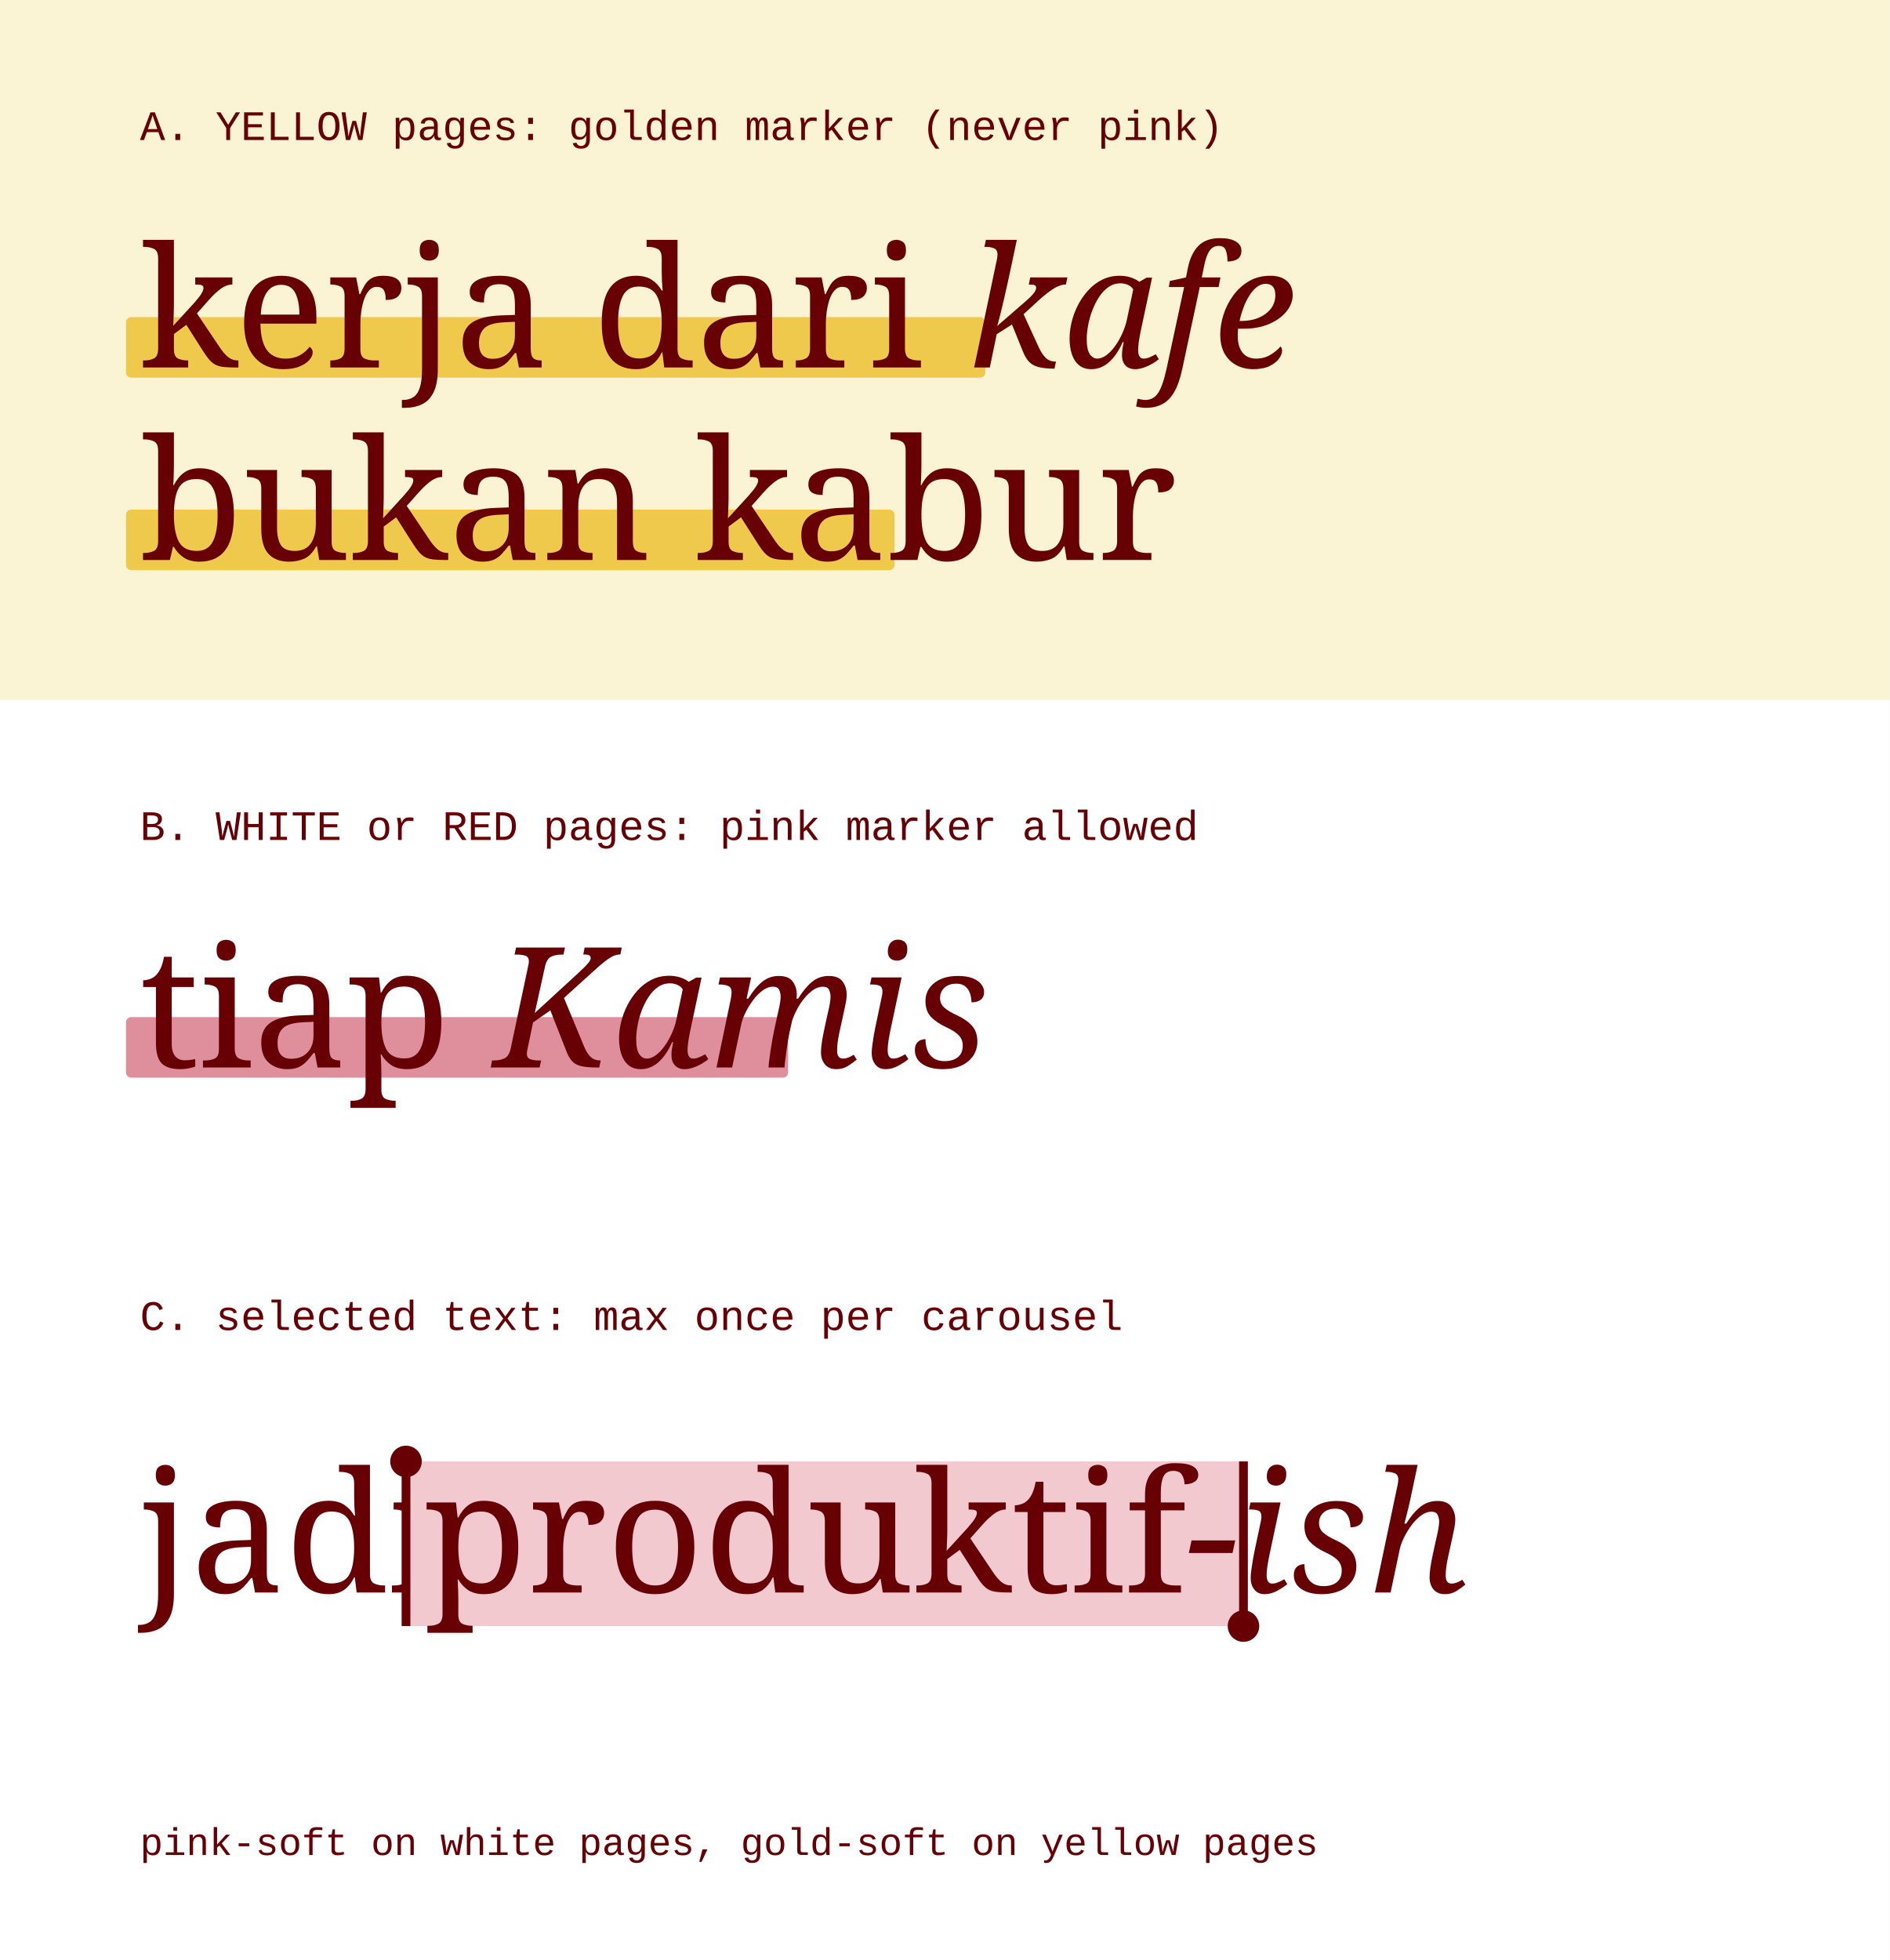
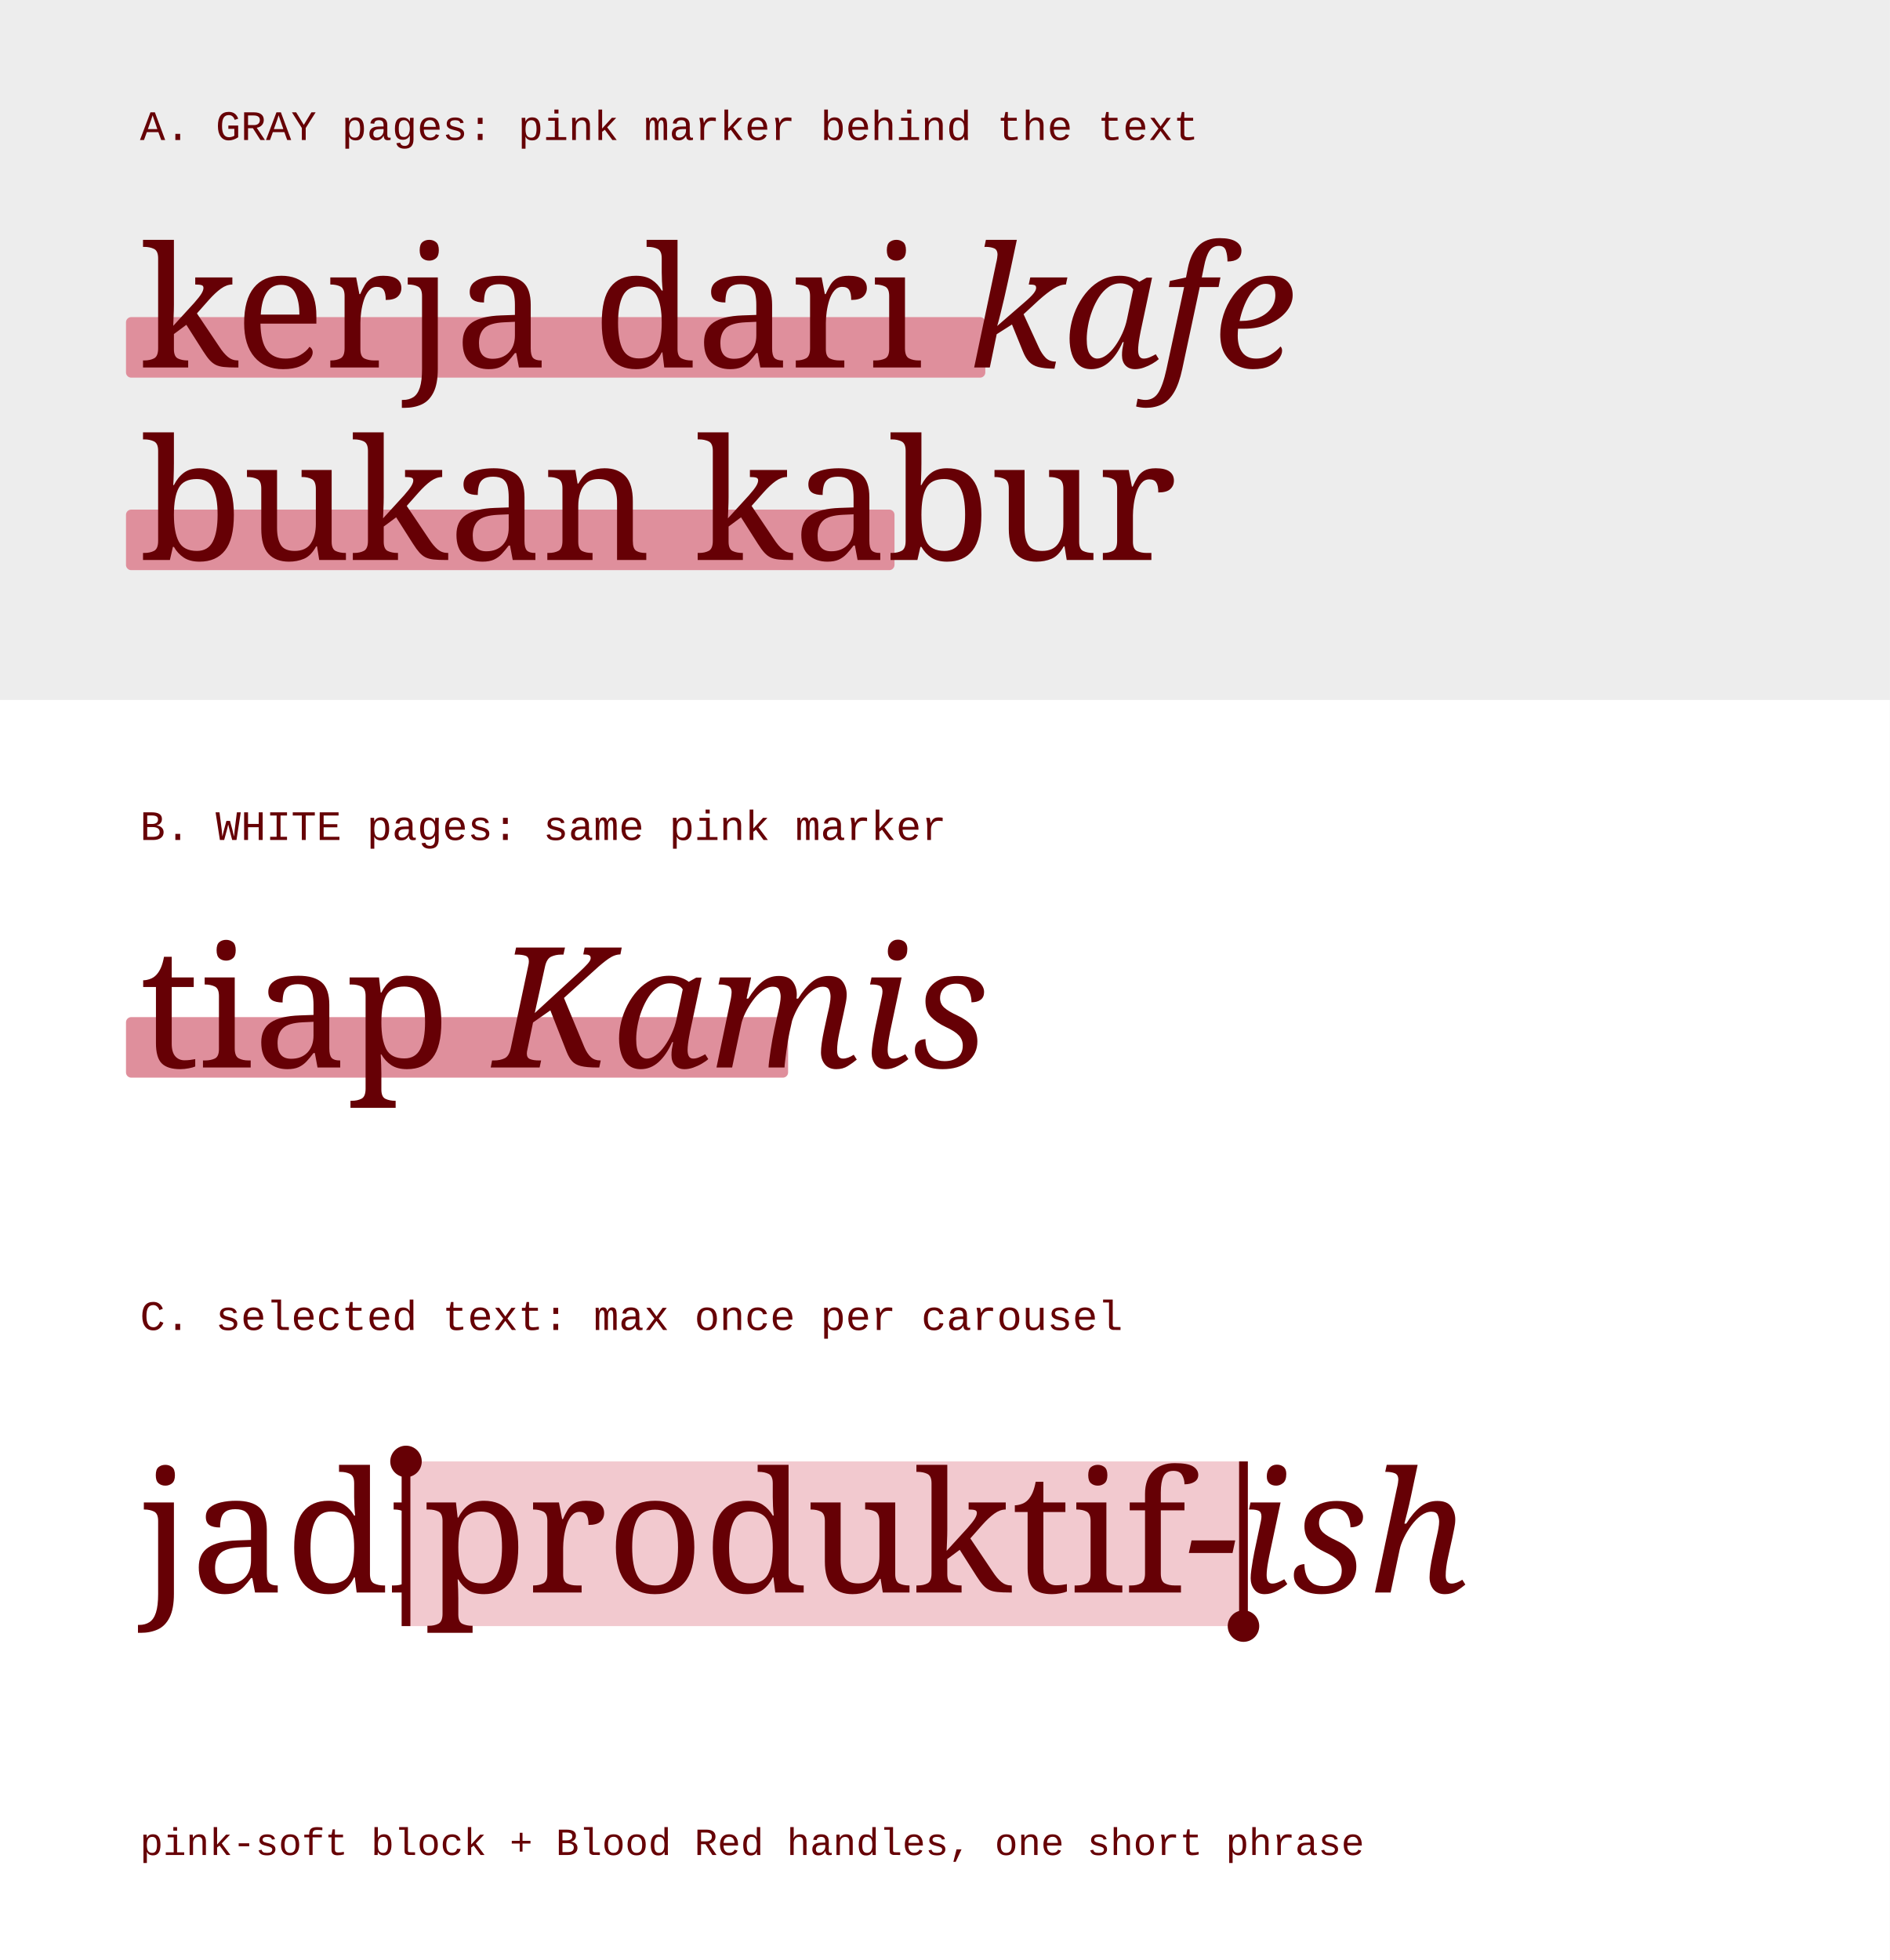
<svg xmlns="http://www.w3.org/2000/svg" width="1080" height="1120" viewBox="0 0 1080 1120">
  <defs />
-   <rect width="1080" height="400" fill="#FAF4D4" />
+   <rect width="1080" height="400" fill="#EDEDED" />
  <rect y="400" width="1080" height="720" fill="#FFFFFF" />
-   <text x="80" y="80" font-family="'Courier Prime', 'Courier New', monospace" font-size="24" fill="#660005">A. YELLOW pages: golden marker (never pink)</text>
-   <rect x="72" y="181.2" width="491.1" height="34.6" rx="3" fill="#EFC94C" />
+   <text x="80" y="80" font-family="'Courier Prime', 'Courier New', monospace" font-size="24" fill="#660005">A. GRAY pages: pink marker behind the text</text>
+   <rect x="72" y="181.2" width="491.1" height="34.6" rx="3" fill="#DF8F9C" />
  <text x="80" y="210" font-family="'Instrument Serif', Georgia, serif" font-size="96" fill="#660005">kerja dari <tspan font-style="italic">kafe</tspan>
  </text>
-   <rect x="72" y="291.2" width="439.2" height="34.6" rx="3" fill="#EFC94C" />
+   <rect x="72" y="291.2" width="439.2" height="34.6" rx="3" fill="#DF8F9C" />
  <text x="80" y="320" font-family="'Instrument Serif', Georgia, serif" font-size="96" fill="#660005">bukan kabur</text>
-   <text x="80" y="480" font-family="'Courier Prime', 'Courier New', monospace" font-size="24" fill="#660005">B. WHITE or RED pages: pink marker allowed</text>
+   <text x="80" y="480" font-family="'Courier Prime', 'Courier New', monospace" font-size="24" fill="#660005">B. WHITE pages: same pink marker</text>
  <rect x="72" y="581.2" width="378.4" height="34.6" rx="3" fill="#DF8F9C" />
  <text x="80" y="610" font-family="'Instrument Serif', Georgia, serif" font-size="96" fill="#660005">tiap <tspan font-style="italic">Kamis</tspan>
  </text>
  <text x="80" y="760" font-family="'Courier Prime', 'Courier New', monospace" font-size="24" fill="#660005">C. selected text: max once per carousel</text>
  <text x="80" y="910" font-family="'Instrument Serif', Georgia, serif" font-size="96" fill="#660005">jadi</text>
  <rect x="232.531" y="835.1" width="477.6" height="94.1" fill="#F2C9CF" />
  <rect x="229.531" y="835.1" width="5" height="94.1" fill="#660005" />
  <circle cx="232.031" cy="835.1" r="9" fill="#660005" />
  <rect x="708.141" y="835.1" width="5" height="94.1" fill="#660005" />
  <circle cx="710.641" cy="929.2" r="9" fill="#660005" />
  <text x="242.531" y="910" font-family="'Instrument Serif', Georgia, serif" font-size="96" fill="#660005">produktif<tspan font-style="italic">-ish</tspan>
  </text>
-   <text x="80" y="1060" font-family="'Courier Prime', 'Courier New', monospace" font-size="22" fill="#660005">pink-soft on white pages, gold-soft on yellow pages</text>
+   <text x="80" y="1060" font-family="'Courier Prime', 'Courier New', monospace" font-size="22" fill="#660005">pink-soft block + Blood Red handles, one short phrase</text>
</svg>
